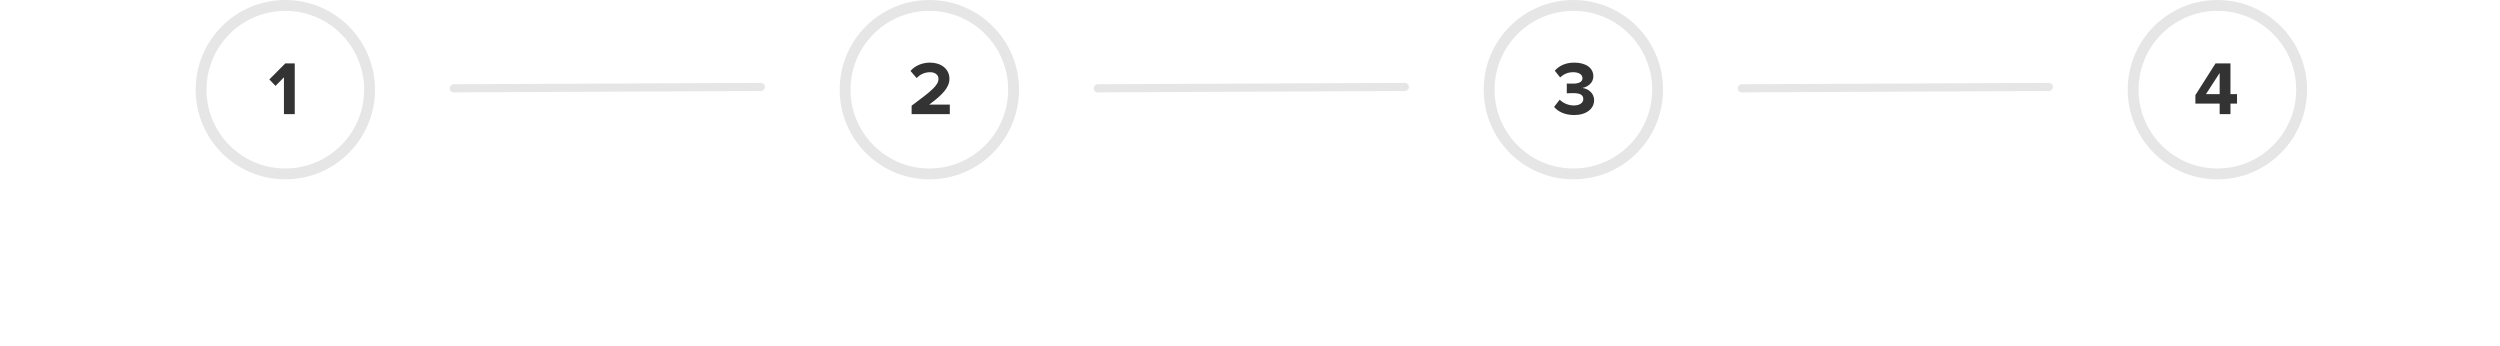
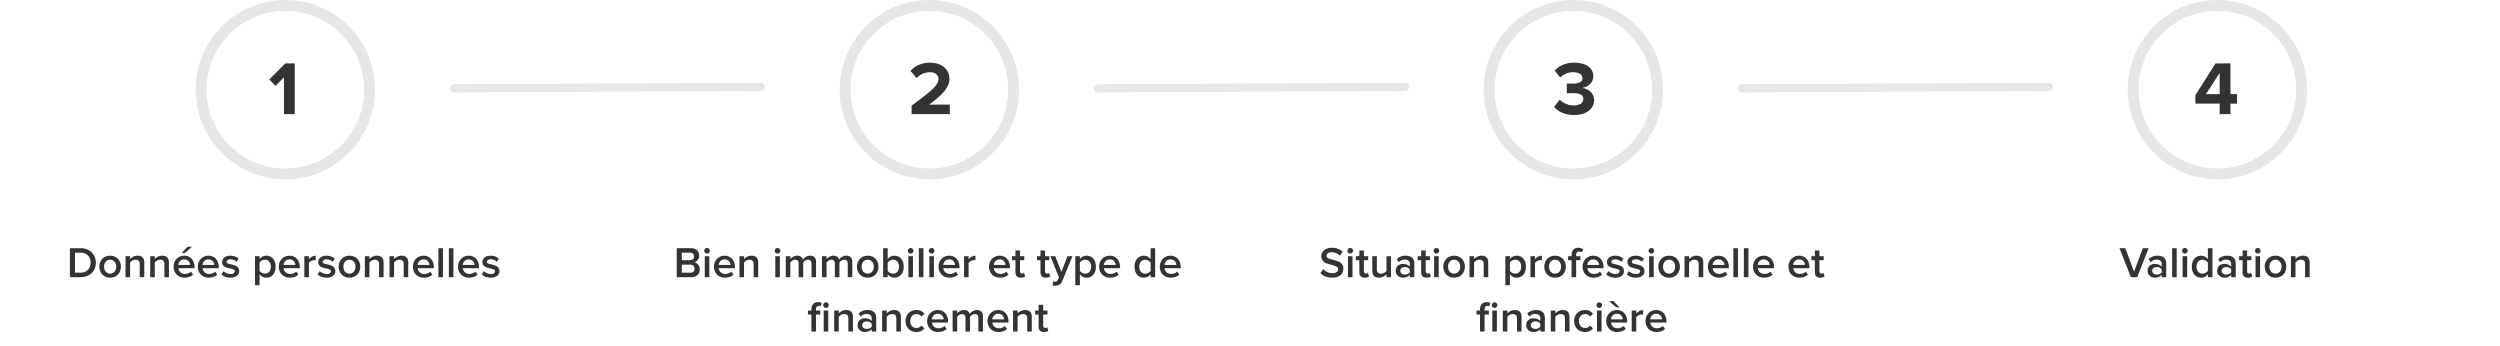
<svg xmlns="http://www.w3.org/2000/svg" width="920px" height="127px" viewBox="0 0 920 127" version="1.1">
  <g id="form-steps-horizontal-outline" stroke="none" stroke-width="1" fill="none" fill-rule="evenodd">
    <g id="Group-6" transform="translate(0, 2)" fill-rule="nonzero">
      <path d="M279.992,28.498 C280.821,28.494 281.495,29.163 281.499,29.991 C281.502,30.771 280.91,31.414 280.15,31.49 L280.006,31.498 L167.007,32 C166.178,32.004 165.504,31.335 165.5,30.507 C165.497,29.727 166.089,29.084 166.849,29.008 L166.993,29 L279.992,28.498 Z" id="Line" fill="#E6E6E6" />
      <path d="M516.992,28.498 C517.821,28.494 518.495,29.163 518.499,29.991 C518.502,30.771 517.91,31.414 517.15,31.49 L517.006,31.498 L404.007,32 C403.178,32.004 402.504,31.335 402.5,30.507 C402.497,29.727 403.089,29.084 403.849,29.008 L403.993,29 L516.992,28.498 Z" id="Line-Copy" fill="#E6E6E6" />
      <path d="M753.992,28.498 C754.821,28.494 755.495,29.163 755.499,29.991 C755.502,30.771 754.91,31.414 754.15,31.49 L754.006,31.498 L641.007,32 C640.178,32.004 639.504,31.335 639.5,30.507 C639.497,29.727 640.089,29.084 640.849,29.008 L640.993,29 L753.992,28.498 Z" id="Line-Copy-2" fill="#E6E6E6" />
      <g id="Group">
        <g id="Step-#-Copy-6" transform="translate(74, 0)">
          <g id="Group-19" fill="#E6E6E6">
            <path d="M31,-2 C22.13,-2 13.813,1.518 7.665,7.665 C1.518,13.813 -2,22.13 -2,31 C-2,49.225 12.775,64 31,64 C49.225,64 64,49.225 64,31 C64,12.775 49.225,-2 31,-2 Z M31,2 C47.016,2 60,14.984 60,31 C60,47.016 47.016,60 31,60 C14.984,60 2,47.016 2,31 C2,23.202 5.089,15.899 10.494,10.494 C15.899,5.089 23.202,2 31,2 Z" id="Oval" />
          </g>
          <polygon id="1" fill="#333333" points="34.467 40 34.467 21.324 30.995 21.324 25.115 27.232 27.383 29.612 30.491 26.448 30.491 40" />
        </g>
+         <path d="M29.692,100 C33.02,100 35.276,97.808 35.276,94.672 C35.276,91.536 33.02,89.328 29.692,89.328 L25.724,89.328 L25.724,100 L29.692,100 Z M29.692,98.352 L27.596,98.352 L27.596,90.976 L29.692,90.976 C32.076,90.976 33.356,92.608 33.356,94.672 C33.356,96.688 32.012,98.352 29.692,98.352 Z M40.524,100.192 C43.004,100.192 44.508,98.352 44.508,96.128 C44.508,93.92 43.004,92.08 40.524,92.08 C38.076,92.08 36.556,93.92 36.556,96.128 C36.556,98.352 38.076,100.192 40.524,100.192 Z M40.524,98.704 C39.1,98.704 38.3,97.504 38.3,96.128 C38.3,94.768 39.1,93.568 40.524,93.568 C41.964,93.568 42.764,94.768 42.764,96.128 C42.764,97.504 41.964,98.704 40.524,98.704 Z M47.884,100 L47.884,94.608 C48.268,94.08 49.004,93.568 49.868,93.568 C50.812,93.568 51.42,93.968 51.42,95.168 L51.42,100 L53.1,100 L53.1,94.56 C53.1,92.976 52.268,92.08 50.604,92.08 C49.388,92.08 48.396,92.72 47.884,93.328 L47.884,92.272 L46.204,92.272 L46.204,100 L47.884,100 Z M56.956,100 L56.956,94.608 C57.34,94.08 58.076,93.568 58.94,93.568 C59.884,93.568 60.492,93.968 60.492,95.168 L60.492,100 L62.172,100 L62.172,94.56 C62.172,92.976 61.34,92.08 59.676,92.08 C58.46,92.08 57.468,92.72 56.956,93.328 L56.956,92.272 L55.276,92.272 L55.276,100 L56.956,100 Z M68.028,91.104 L70.668,88.8 L69.068,88.8 L66.828,91.104 L68.028,91.104 Z M67.916,100.192 C69.148,100.192 70.284,99.808 71.052,99.072 L70.284,97.968 C69.74,98.512 68.844,98.816 68.092,98.816 C66.636,98.816 65.756,97.856 65.628,96.688 L71.596,96.688 L71.596,96.288 C71.596,93.856 70.108,92.08 67.788,92.08 C65.5,92.08 63.868,93.888 63.868,96.128 C63.868,98.576 65.596,100.192 67.916,100.192 Z M69.964,95.504 L65.612,95.504 C65.692,94.56 66.348,93.456 67.788,93.456 C69.308,93.456 69.932,94.592 69.964,95.504 Z M76.828,100.192 C78.06,100.192 79.196,99.808 79.964,99.072 L79.196,97.968 C78.652,98.512 77.756,98.816 77.004,98.816 C75.548,98.816 74.668,97.856 74.54,96.688 L80.508,96.688 L80.508,96.288 C80.508,93.856 79.02,92.08 76.7,92.08 C74.412,92.08 72.78,93.888 72.78,96.128 C72.78,98.576 74.508,100.192 76.828,100.192 Z M78.876,95.504 L74.524,95.504 C74.604,94.56 75.26,93.456 76.7,93.456 C78.22,93.456 78.844,94.592 78.876,95.504 Z M84.812,100.192 C86.892,100.192 88.028,99.152 88.028,97.792 C88.028,94.72 83.356,95.744 83.356,94.368 C83.356,93.824 83.916,93.424 84.796,93.424 C85.756,93.424 86.62,93.824 87.084,94.352 L87.788,93.168 C87.084,92.544 86.092,92.08 84.78,92.08 C82.828,92.08 81.74,93.168 81.74,94.432 C81.74,97.392 86.412,96.304 86.412,97.824 C86.412,98.432 85.9,98.864 84.892,98.864 C83.884,98.864 82.812,98.336 82.268,97.776 L81.5,98.992 C82.3,99.776 83.5,100.192 84.812,100.192 Z M95.516,102.944 L95.516,98.928 C96.14,99.76 97.02,100.192 97.996,100.192 C99.996,100.192 101.42,98.672 101.42,96.128 C101.42,93.584 99.996,92.08 97.996,92.08 C96.988,92.08 96.092,92.56 95.516,93.328 L95.516,92.272 L93.836,92.272 L93.836,102.944 L95.516,102.944 Z M97.5,98.704 C96.716,98.704 95.884,98.224 95.516,97.664 L95.516,94.608 C95.884,94.032 96.716,93.568 97.5,93.568 C98.828,93.568 99.676,94.64 99.676,96.128 C99.676,97.632 98.828,98.704 97.5,98.704 Z M106.652,100.192 C107.884,100.192 109.02,99.808 109.788,99.072 L109.02,97.968 C108.476,98.512 107.58,98.816 106.828,98.816 C105.372,98.816 104.492,97.856 104.364,96.688 L110.332,96.688 L110.332,96.288 C110.332,93.856 108.844,92.08 106.524,92.08 C104.236,92.08 102.604,93.888 102.604,96.128 C102.604,98.576 104.332,100.192 106.652,100.192 Z M108.7,95.504 L104.348,95.504 C104.428,94.56 105.084,93.456 106.524,93.456 C108.044,93.456 108.668,94.592 108.7,95.504 Z M113.676,100 L113.676,94.736 C114.012,94.192 114.956,93.712 115.66,93.712 C115.868,93.712 116.044,93.728 116.188,93.76 L116.188,92.096 C115.18,92.096 114.252,92.672 113.676,93.408 L113.676,92.272 L111.996,92.272 L111.996,100 L113.676,100 Z M120.188,100.192 C122.268,100.192 123.404,99.152 123.404,97.792 C123.404,94.72 118.732,95.744 118.732,94.368 C118.732,93.824 119.292,93.424 120.172,93.424 C121.132,93.424 121.996,93.824 122.46,94.352 L123.164,93.168 C122.46,92.544 121.468,92.08 120.156,92.08 C118.204,92.08 117.116,93.168 117.116,94.432 C117.116,97.392 121.788,96.304 121.788,97.824 C121.788,98.432 121.276,98.864 120.268,98.864 C119.26,98.864 118.188,98.336 117.644,97.776 L116.876,98.992 C117.676,99.776 118.876,100.192 120.188,100.192 Z M128.588,100.192 C131.068,100.192 132.572,98.352 132.572,96.128 C132.572,93.92 131.068,92.08 128.588,92.08 C126.14,92.08 124.62,93.92 124.62,96.128 C124.62,98.352 126.14,100.192 128.588,100.192 Z M128.588,98.704 C127.164,98.704 126.364,97.504 126.364,96.128 C126.364,94.768 127.164,93.568 128.588,93.568 C130.028,93.568 130.828,94.768 130.828,96.128 C130.828,97.504 130.028,98.704 128.588,98.704 Z M135.948,100 L135.948,94.608 C136.332,94.08 137.068,93.568 137.932,93.568 C138.876,93.568 139.484,93.968 139.484,95.168 L139.484,100 L141.164,100 L141.164,94.56 C141.164,92.976 140.332,92.08 138.668,92.08 C137.452,92.08 136.46,92.72 135.948,93.328 L135.948,92.272 L134.268,92.272 L134.268,100 L135.948,100 Z M145.02,100 L145.02,94.608 C145.404,94.08 146.14,93.568 147.004,93.568 C147.948,93.568 148.556,93.968 148.556,95.168 L148.556,100 L150.236,100 L150.236,94.56 C150.236,92.976 149.404,92.08 147.74,92.08 C146.524,92.08 145.532,92.72 145.02,93.328 L145.02,92.272 L143.34,92.272 L143.34,100 L145.02,100 Z M155.98,100.192 C157.212,100.192 158.348,99.808 159.116,99.072 L158.348,97.968 C157.804,98.512 156.908,98.816 156.156,98.816 C154.7,98.816 153.82,97.856 153.692,96.688 L159.66,96.688 L159.66,96.288 C159.66,93.856 158.172,92.08 155.852,92.08 C153.564,92.08 151.932,93.888 151.932,96.128 C151.932,98.576 153.66,100.192 155.98,100.192 Z M158.028,95.504 L153.676,95.504 C153.756,94.56 154.412,93.456 155.852,93.456 C157.372,93.456 157.996,94.592 158.028,95.504 Z M163.004,100 L163.004,89.328 L161.324,89.328 L161.324,100 L163.004,100 Z M166.86,100 L166.86,89.328 L165.18,89.328 L165.18,100 L166.86,100 Z M172.604,100.192 C173.836,100.192 174.972,99.808 175.74,99.072 L174.972,97.968 C174.428,98.512 173.532,98.816 172.78,98.816 C171.324,98.816 170.444,97.856 170.316,96.688 L176.284,96.688 L176.284,96.288 C176.284,93.856 174.796,92.08 172.476,92.08 C170.188,92.08 168.556,93.888 168.556,96.128 C168.556,98.576 170.284,100.192 172.604,100.192 Z M174.652,95.504 L170.3,95.504 C170.38,94.56 171.036,93.456 172.476,93.456 C173.996,93.456 174.62,94.592 174.652,95.504 Z M180.588,100.192 C182.668,100.192 183.804,99.152 183.804,97.792 C183.804,94.72 179.132,95.744 179.132,94.368 C179.132,93.824 179.692,93.424 180.572,93.424 C181.532,93.424 182.396,93.824 182.86,94.352 L183.564,93.168 C182.86,92.544 181.868,92.08 180.556,92.08 C178.604,92.08 177.516,93.168 177.516,94.432 C177.516,97.392 182.188,96.304 182.188,97.824 C182.188,98.432 181.676,98.864 180.668,98.864 C179.66,98.864 178.588,98.336 178.044,97.776 L177.276,98.992 C178.076,99.776 179.276,100.192 180.588,100.192 Z" id="Donnéespersonnelles" fill="#333333" />
      </g>
      <g id="Group-2" transform="translate(237, 0)">
+         <path d="M17.428,100 C19.428,100 20.532,98.768 20.532,97.12 C20.532,95.808 19.604,94.672 18.468,94.496 C19.46,94.288 20.324,93.392 20.324,92.048 C20.324,90.544 19.236,89.328 17.284,89.328 L12.036,89.328 L12.036,100 L17.428,100 Z M16.9,93.744 L13.908,93.744 L13.908,90.976 L16.9,90.976 C17.86,90.976 18.404,91.568 18.404,92.368 C18.404,93.168 17.86,93.744 16.9,93.744 Z M16.98,98.352 L13.908,98.352 L13.908,95.392 L16.98,95.392 C18.052,95.392 18.612,96.064 18.612,96.864 C18.612,97.792 18.004,98.352 16.98,98.352 Z M23.188,91.328 C23.764,91.328 24.228,90.864 24.228,90.288 C24.228,89.712 23.764,89.248 23.188,89.248 C22.628,89.248 22.148,89.712 22.148,90.288 C22.148,90.864 22.628,91.328 23.188,91.328 Z M24.036,100 L24.036,92.272 L22.356,92.272 L22.356,100 L24.036,100 Z M29.78,100.192 C31.012,100.192 32.148,99.808 32.916,99.072 L32.148,97.968 C31.604,98.512 30.708,98.816 29.956,98.816 C28.5,98.816 27.62,97.856 27.492,96.688 L33.46,96.688 L33.46,96.288 C33.46,93.856 31.972,92.08 29.652,92.08 C27.364,92.08 25.732,93.888 25.732,96.128 C25.732,98.576 27.46,100.192 29.78,100.192 Z M31.828,95.504 L27.476,95.504 C27.556,94.56 28.212,93.456 29.652,93.456 C31.172,93.456 31.796,94.592 31.828,95.504 Z M36.804,100 L36.804,94.608 C37.188,94.08 37.924,93.568 38.788,93.568 C39.732,93.568 40.34,93.968 40.34,95.168 L40.34,100 L42.02,100 L42.02,94.56 C42.02,92.976 41.188,92.08 39.524,92.08 C38.308,92.08 37.316,92.72 36.804,93.328 L36.804,92.272 L35.124,92.272 L35.124,100 L36.804,100 Z M49.14,91.328 C49.716,91.328 50.18,90.864 50.18,90.288 C50.18,89.712 49.716,89.248 49.14,89.248 C48.58,89.248 48.1,89.712 48.1,90.288 C48.1,90.864 48.58,91.328 49.14,91.328 Z M49.988,100 L49.988,92.272 L48.308,92.272 L48.308,100 L49.988,100 Z M53.844,100 L53.844,94.608 C54.196,94.096 54.884,93.568 55.62,93.568 C56.532,93.568 56.9,94.128 56.9,94.96 L56.9,100 L58.58,100 L58.58,94.592 C58.916,94.096 59.62,93.568 60.372,93.568 C61.268,93.568 61.636,94.128 61.636,94.96 L61.636,100 L63.316,100 L63.316,94.416 C63.316,92.848 62.516,92.08 61.092,92.08 C59.94,92.08 58.916,92.8 58.468,93.504 C58.212,92.656 57.508,92.08 56.356,92.08 C55.188,92.08 54.164,92.848 53.844,93.328 L53.844,92.272 L52.164,92.272 L52.164,100 L53.844,100 Z M67.172,100 L67.172,94.608 C67.524,94.096 68.212,93.568 68.948,93.568 C69.86,93.568 70.228,94.128 70.228,94.96 L70.228,100 L71.908,100 L71.908,94.592 C72.244,94.096 72.948,93.568 73.7,93.568 C74.596,93.568 74.964,94.128 74.964,94.96 L74.964,100 L76.644,100 L76.644,94.416 C76.644,92.848 75.844,92.08 74.42,92.08 C73.268,92.08 72.244,92.8 71.796,93.504 C71.54,92.656 70.836,92.08 69.684,92.08 C68.516,92.08 67.492,92.848 67.172,93.328 L67.172,92.272 L65.492,92.272 L65.492,100 L67.172,100 Z M82.308,100.192 C84.788,100.192 86.292,98.352 86.292,96.128 C86.292,93.92 84.788,92.08 82.308,92.08 C79.86,92.08 78.34,93.92 78.34,96.128 C78.34,98.352 79.86,100.192 82.308,100.192 Z M82.308,98.704 C80.884,98.704 80.084,97.504 80.084,96.128 C80.084,94.768 80.884,93.568 82.308,93.568 C83.748,93.568 84.548,94.768 84.548,96.128 C84.548,97.504 83.748,98.704 82.308,98.704 Z M92.148,100.192 C94.116,100.192 95.572,98.688 95.572,96.144 C95.572,93.648 94.132,92.08 92.148,92.08 C91.172,92.08 90.276,92.528 89.668,93.344 L89.668,89.328 L87.988,89.328 L87.988,100 L89.668,100 L89.668,98.944 C90.26,99.712 91.14,100.192 92.148,100.192 Z M91.652,98.704 C90.868,98.704 90.036,98.256 89.668,97.68 L89.668,94.624 C90.036,94.048 90.868,93.568 91.652,93.568 C92.996,93.568 93.844,94.64 93.844,96.144 C93.844,97.648 92.996,98.704 91.652,98.704 Z M98.116,91.328 C98.692,91.328 99.156,90.864 99.156,90.288 C99.156,89.712 98.692,89.248 98.116,89.248 C97.556,89.248 97.076,89.712 97.076,90.288 C97.076,90.864 97.556,91.328 98.116,91.328 Z M98.964,100 L98.964,92.272 L97.284,92.272 L97.284,100 L98.964,100 Z M102.82,100 L102.82,89.328 L101.14,89.328 L101.14,100 L102.82,100 Z M105.828,91.328 C106.404,91.328 106.868,90.864 106.868,90.288 C106.868,89.712 106.404,89.248 105.828,89.248 C105.268,89.248 104.788,89.712 104.788,90.288 C104.788,90.864 105.268,91.328 105.828,91.328 Z M106.676,100 L106.676,92.272 L104.996,92.272 L104.996,100 L106.676,100 Z M112.42,100.192 C113.652,100.192 114.788,99.808 115.556,99.072 L114.788,97.968 C114.244,98.512 113.348,98.816 112.596,98.816 C111.14,98.816 110.26,97.856 110.132,96.688 L116.1,96.688 L116.1,96.288 C116.1,93.856 114.612,92.08 112.292,92.08 C110.004,92.08 108.372,93.888 108.372,96.128 C108.372,98.576 110.1,100.192 112.42,100.192 Z M114.468,95.504 L110.116,95.504 C110.196,94.56 110.852,93.456 112.292,93.456 C113.812,93.456 114.436,94.592 114.468,95.504 Z M119.444,100 L119.444,94.736 C119.78,94.192 120.724,93.712 121.428,93.712 C121.636,93.712 121.812,93.728 121.956,93.76 L121.956,92.096 C120.948,92.096 120.02,92.672 119.444,93.408 L119.444,92.272 L117.764,92.272 L117.764,100 L119.444,100 Z M130.996,100.192 C132.228,100.192 133.364,99.808 134.132,99.072 L133.364,97.968 C132.82,98.512 131.924,98.816 131.172,98.816 C129.716,98.816 128.836,97.856 128.708,96.688 L134.676,96.688 L134.676,96.288 C134.676,93.856 133.188,92.08 130.868,92.08 C128.58,92.08 126.948,93.888 126.948,96.128 C126.948,98.576 128.676,100.192 130.996,100.192 Z M133.044,95.504 L128.692,95.504 C128.772,94.56 129.428,93.456 130.868,93.456 C132.388,93.456 133.012,94.592 133.044,95.504 Z M138.66,100.192 C139.444,100.192 139.94,99.984 140.244,99.696 L139.844,98.432 C139.716,98.576 139.412,98.704 139.092,98.704 C138.612,98.704 138.356,98.32 138.356,97.792 L138.356,93.744 L139.924,93.744 L139.924,92.272 L138.356,92.272 L138.356,90.16 L136.676,90.16 L136.676,92.272 L135.396,92.272 L135.396,93.744 L136.676,93.744 L136.676,98.208 C136.676,99.488 137.364,100.192 138.66,100.192 Z M147.876,100.192 C148.66,100.192 149.156,99.984 149.46,99.696 L149.06,98.432 C148.932,98.576 148.628,98.704 148.308,98.704 C147.828,98.704 147.572,98.32 147.572,97.792 L147.572,93.744 L149.14,93.744 L149.14,92.272 L147.572,92.272 L147.572,90.16 L145.892,90.16 L145.892,92.272 L144.612,92.272 L144.612,93.744 L145.892,93.744 L145.892,98.208 C145.892,99.488 146.58,100.192 147.876,100.192 Z M151.268,103.136 C152.468,103.12 153.396,102.704 153.924,101.392 L157.652,92.272 L155.844,92.272 L153.588,98.064 L151.332,92.272 L149.54,92.272 L152.708,100.096 L152.324,100.976 C152.1,101.488 151.748,101.648 151.22,101.648 C151.028,101.648 150.756,101.6 150.58,101.52 L150.324,103.024 C150.564,103.088 151.028,103.136 151.268,103.136 Z M160.388,102.944 L160.388,98.928 C161.012,99.76 161.892,100.192 162.868,100.192 C164.868,100.192 166.292,98.672 166.292,96.128 C166.292,93.584 164.868,92.08 162.868,92.08 C161.86,92.08 160.964,92.56 160.388,93.328 L160.388,92.272 L158.708,92.272 L158.708,102.944 L160.388,102.944 Z M162.372,98.704 C161.588,98.704 160.756,98.224 160.388,97.664 L160.388,94.608 C160.756,94.032 161.588,93.568 162.372,93.568 C163.7,93.568 164.548,94.64 164.548,96.128 C164.548,97.632 163.7,98.704 162.372,98.704 Z M171.524,100.192 C172.756,100.192 173.892,99.808 174.66,99.072 L173.892,97.968 C173.348,98.512 172.452,98.816 171.7,98.816 C170.244,98.816 169.364,97.856 169.236,96.688 L175.204,96.688 L175.204,96.288 C175.204,93.856 173.716,92.08 171.396,92.08 C169.108,92.08 167.476,93.888 167.476,96.128 C167.476,98.576 169.204,100.192 171.524,100.192 Z M173.572,95.504 L169.22,95.504 C169.3,94.56 169.956,93.456 171.396,93.456 C172.916,93.456 173.54,94.592 173.572,95.504 Z M183.94,100.192 C184.932,100.192 185.828,99.712 186.42,98.944 L186.42,100 L188.1,100 L188.1,89.328 L186.42,89.328 L186.42,93.344 C185.796,92.528 184.9,92.08 183.94,92.08 C181.94,92.08 180.5,93.648 180.5,96.144 C180.5,98.688 181.956,100.192 183.94,100.192 Z M184.42,98.704 C183.092,98.704 182.244,97.632 182.244,96.144 C182.244,94.64 183.092,93.568 184.42,93.568 C185.22,93.568 186.036,94.032 186.42,94.608 L186.42,97.68 C186.036,98.256 185.22,98.704 184.42,98.704 Z M193.844,100.192 C195.076,100.192 196.212,99.808 196.98,99.072 L196.212,97.968 C195.668,98.512 194.772,98.816 194.02,98.816 C192.564,98.816 191.684,97.856 191.556,96.688 L197.524,96.688 L197.524,96.288 C197.524,93.856 196.036,92.08 193.716,92.08 C191.428,92.08 189.796,93.888 189.796,96.128 C189.796,98.576 191.524,100.192 193.844,100.192 Z M195.892,95.504 L191.54,95.504 C191.62,94.56 192.276,93.456 193.716,93.456 C195.236,93.456 195.86,94.592 195.892,95.504 Z M63.276,120 L63.276,113.744 L64.844,113.744 L64.844,112.272 L63.276,112.272 L63.276,111.84 C63.276,110.976 63.692,110.544 64.348,110.544 C64.636,110.544 64.86,110.608 65.02,110.72 L65.388,109.472 C65.052,109.28 64.572,109.168 64.044,109.168 C62.62,109.168 61.596,110.112 61.596,111.84 L61.596,112.272 L60.316,112.272 L60.316,113.744 L61.596,113.744 L61.596,120 L63.276,120 Z M66.956,111.328 C67.532,111.328 67.996,110.864 67.996,110.288 C67.996,109.712 67.532,109.248 66.956,109.248 C66.396,109.248 65.916,109.712 65.916,110.288 C65.916,110.864 66.396,111.328 66.956,111.328 Z M67.804,120 L67.804,112.272 L66.124,112.272 L66.124,120 L67.804,120 Z M71.66,120 L71.66,114.608 C72.044,114.08 72.78,113.568 73.644,113.568 C74.588,113.568 75.196,113.968 75.196,115.168 L75.196,120 L76.876,120 L76.876,114.56 C76.876,112.976 76.044,112.08 74.38,112.08 C73.164,112.08 72.172,112.72 71.66,113.328 L71.66,112.272 L69.98,112.272 L69.98,120 L71.66,120 Z M81.276,120.192 C82.3,120.192 83.196,119.824 83.772,119.168 L83.772,120 L85.452,120 L85.452,114.88 C85.452,112.8 83.948,112.08 82.236,112.08 C81.004,112.08 79.884,112.48 78.988,113.328 L79.676,114.496 C80.348,113.84 81.1,113.52 81.964,113.52 C83.036,113.52 83.772,114.064 83.772,114.96 L83.772,116.112 C83.212,115.456 82.316,115.12 81.276,115.12 C80.012,115.12 78.588,115.856 78.588,117.632 C78.588,119.344 80.012,120.192 81.276,120.192 Z M81.932,119.04 C80.988,119.04 80.284,118.496 80.284,117.664 C80.284,116.816 80.988,116.272 81.932,116.272 C82.668,116.272 83.388,116.544 83.772,117.072 L83.772,118.24 C83.388,118.768 82.668,119.04 81.932,119.04 Z M89.308,120 L89.308,114.608 C89.692,114.08 90.428,113.568 91.292,113.568 C92.236,113.568 92.844,113.968 92.844,115.168 L92.844,120 L94.524,120 L94.524,114.56 C94.524,112.976 93.692,112.08 92.028,112.08 C90.812,112.08 89.82,112.72 89.308,113.328 L89.308,112.272 L87.628,112.272 L87.628,120 L89.308,120 Z M100.22,120.192 C101.724,120.192 102.636,119.552 103.18,118.816 L102.076,117.792 C101.644,118.384 101.052,118.704 100.3,118.704 C98.892,118.704 97.964,117.632 97.964,116.128 C97.964,114.624 98.892,113.568 100.3,113.568 C101.052,113.568 101.644,113.872 102.076,114.48 L103.18,113.456 C102.636,112.72 101.724,112.08 100.22,112.08 C97.868,112.08 96.22,113.792 96.22,116.128 C96.22,118.48 97.868,120.192 100.22,120.192 Z M108.22,120.192 C109.452,120.192 110.588,119.808 111.356,119.072 L110.588,117.968 C110.044,118.512 109.148,118.816 108.396,118.816 C106.94,118.816 106.06,117.856 105.932,116.688 L111.9,116.688 L111.9,116.288 C111.9,113.856 110.412,112.08 108.092,112.08 C105.804,112.08 104.172,113.888 104.172,116.128 C104.172,118.576 105.9,120.192 108.22,120.192 Z M110.268,115.504 L105.916,115.504 C105.996,114.56 106.652,113.456 108.092,113.456 C109.612,113.456 110.236,114.592 110.268,115.504 Z M115.244,120 L115.244,114.608 C115.596,114.096 116.284,113.568 117.02,113.568 C117.932,113.568 118.3,114.128 118.3,114.96 L118.3,120 L119.98,120 L119.98,114.592 C120.316,114.096 121.02,113.568 121.772,113.568 C122.668,113.568 123.036,114.128 123.036,114.96 L123.036,120 L124.716,120 L124.716,114.416 C124.716,112.848 123.916,112.08 122.492,112.08 C121.34,112.08 120.316,112.8 119.868,113.504 C119.612,112.656 118.908,112.08 117.756,112.08 C116.588,112.08 115.564,112.848 115.244,113.328 L115.244,112.272 L113.564,112.272 L113.564,120 L115.244,120 Z M130.46,120.192 C131.692,120.192 132.828,119.808 133.596,119.072 L132.828,117.968 C132.284,118.512 131.388,118.816 130.636,118.816 C129.18,118.816 128.3,117.856 128.172,116.688 L134.14,116.688 L134.14,116.288 C134.14,113.856 132.652,112.08 130.332,112.08 C128.044,112.08 126.412,113.888 126.412,116.128 C126.412,118.576 128.14,120.192 130.46,120.192 Z M132.508,115.504 L128.156,115.504 C128.236,114.56 128.892,113.456 130.332,113.456 C131.852,113.456 132.476,114.592 132.508,115.504 Z M137.484,120 L137.484,114.608 C137.868,114.08 138.604,113.568 139.468,113.568 C140.412,113.568 141.02,113.968 141.02,115.168 L141.02,120 L142.7,120 L142.7,114.56 C142.7,112.976 141.868,112.08 140.204,112.08 C138.988,112.08 137.996,112.72 137.484,113.328 L137.484,112.272 L135.804,112.272 L135.804,120 L137.484,120 Z M147.196,120.192 C147.98,120.192 148.476,119.984 148.78,119.696 L148.38,118.432 C148.252,118.576 147.948,118.704 147.628,118.704 C147.148,118.704 146.892,118.32 146.892,117.792 L146.892,113.744 L148.46,113.744 L148.46,112.272 L146.892,112.272 L146.892,110.16 L145.212,110.16 L145.212,112.272 L143.932,112.272 L143.932,113.744 L145.212,113.744 L145.212,118.208 C145.212,119.488 145.9,120.192 147.196,120.192 Z" id="Bienimmobilierettypedefnancement" fill="#333333" />
        <g id="Step-#-Copy-7" transform="translate(74, 0)">
          <g id="Group-19" fill="#E6E6E6">
            <path d="M31,-2 C22.13,-2 13.813,1.518 7.665,7.665 C1.518,13.813 -2,22.13 -2,31 C-2,49.225 12.775,64 31,64 C49.225,64 64,49.225 64,31 C64,12.775 49.225,-2 31,-2 Z M31,2 C47.016,2 60,14.984 60,31 C60,47.016 47.016,60 31,60 C14.984,60 2,47.016 2,31 C2,23.202 5.089,15.899 10.494,10.494 C15.899,5.089 23.202,2 31,2 Z" id="Oval" />
          </g>
          <path d="M38.533,40 L38.533,36.5 L30.917,36.5 C35.761,32.972 38.393,30.2 38.393,27.008 C38.393,23.284 35.229,21.044 31.253,21.044 C28.649,21.044 25.877,21.996 24.057,24.096 L26.325,26.728 C27.585,25.412 29.209,24.572 31.337,24.572 C32.877,24.572 34.361,25.384 34.361,27.008 C34.361,29.304 32.121,31.236 24.477,36.892 L24.477,40 L38.533,40 Z" id="2" fill="#333333" />
        </g>
      </g>
      <g id="Group-3" transform="translate(474, 0)">
        <g id="Step-#-Copy-8" transform="translate(74, 0)">
          <g id="Group-19" fill="#E6E6E6">
            <path d="M31,-2 C22.13,-2 13.813,1.518 7.665,7.665 C1.518,13.813 -2,22.13 -2,31 C-2,49.225 12.775,64 31,64 C49.225,64 64,49.225 64,31 C64,12.775 49.225,-2 31,-2 Z M31,2 C47.016,2 60,14.984 60,31 C60,47.016 47.016,60 31,60 C14.984,60 2,47.016 2,31 C2,23.202 5.089,15.899 10.494,10.494 C15.899,5.089 23.202,2 31,2 Z" id="Oval" />
          </g>
          <path d="M31.267,40.336 C35.747,40.336 38.631,38.068 38.631,34.848 C38.631,32.048 36.167,30.564 34.263,30.368 C36.335,30.004 38.351,28.464 38.351,26.112 C38.351,23.004 35.663,21.044 31.295,21.044 C28.019,21.044 25.667,22.304 24.155,24.012 L26.143,26.504 C27.459,25.244 29.083,24.572 30.875,24.572 C32.835,24.572 34.347,25.3 34.347,26.784 C34.347,28.156 32.975,28.772 30.903,28.772 L30.195,28.771 C29.545,28.77 28.819,28.764 28.579,28.744 L28.579,32.328 C28.859,32.3 30.119,32.272 30.903,32.272 C33.507,32.272 34.655,32.944 34.655,34.428 C34.655,35.828 33.395,36.808 31.127,36.808 C29.307,36.808 27.263,36.024 25.975,34.68 L23.903,37.34 C25.275,39.02 27.823,40.336 31.267,40.336 Z" id="3" fill="#333333" />
        </g>
+         <path d="M16.236,100.192 C19.116,100.192 20.364,98.672 20.364,96.896 C20.364,92.912 14.156,94.144 14.156,92.16 C14.156,91.36 14.86,90.832 15.964,90.832 C17.084,90.832 18.22,91.216 19.052,92.048 L20.124,90.656 C19.132,89.696 17.788,89.168 16.124,89.168 C13.788,89.168 12.236,90.528 12.236,92.288 C12.236,96.224 18.46,94.832 18.46,97.072 C18.46,97.776 17.852,98.528 16.316,98.528 C14.828,98.528 13.676,97.84 12.94,97.056 L11.9,98.496 C12.844,99.504 14.268,100.192 16.236,100.192 Z M22.876,91.328 C23.452,91.328 23.916,90.864 23.916,90.288 C23.916,89.712 23.452,89.248 22.876,89.248 C22.316,89.248 21.836,89.712 21.836,90.288 C21.836,90.864 22.316,91.328 22.876,91.328 Z M23.724,100 L23.724,92.272 L22.044,92.272 L22.044,100 L23.724,100 Z M28.22,100.192 C29.004,100.192 29.5,99.984 29.804,99.696 L29.404,98.432 C29.276,98.576 28.972,98.704 28.652,98.704 C28.172,98.704 27.916,98.32 27.916,97.792 L27.916,93.744 L29.484,93.744 L29.484,92.272 L27.916,92.272 L27.916,90.16 L26.236,90.16 L26.236,92.272 L24.956,92.272 L24.956,93.744 L26.236,93.744 L26.236,98.208 C26.236,99.488 26.924,100.192 28.22,100.192 Z M33.484,100.192 C34.7,100.192 35.66,99.6 36.22,98.976 L36.22,100 L37.9,100 L37.9,92.272 L36.22,92.272 L36.22,97.696 C35.82,98.224 35.084,98.704 34.236,98.704 C33.292,98.704 32.684,98.336 32.684,97.136 L32.684,92.272 L31.004,92.272 L31.004,97.744 C31.004,99.328 31.82,100.192 33.484,100.192 Z M42.3,100.192 C43.324,100.192 44.22,99.824 44.796,99.168 L44.796,100 L46.476,100 L46.476,94.88 C46.476,92.8 44.972,92.08 43.26,92.08 C42.028,92.08 40.908,92.48 40.012,93.328 L40.7,94.496 C41.372,93.84 42.124,93.52 42.988,93.52 C44.06,93.52 44.796,94.064 44.796,94.96 L44.796,96.112 C44.236,95.456 43.34,95.12 42.3,95.12 C41.036,95.12 39.612,95.856 39.612,97.632 C39.612,99.344 41.036,100.192 42.3,100.192 Z M42.956,99.04 C42.012,99.04 41.308,98.496 41.308,97.664 C41.308,96.816 42.012,96.272 42.956,96.272 C43.692,96.272 44.412,96.544 44.796,97.072 L44.796,98.24 C44.412,98.768 43.692,99.04 42.956,99.04 Z M50.972,100.192 C51.756,100.192 52.252,99.984 52.556,99.696 L52.156,98.432 C52.028,98.576 51.724,98.704 51.404,98.704 C50.924,98.704 50.668,98.32 50.668,97.792 L50.668,93.744 L52.236,93.744 L52.236,92.272 L50.668,92.272 L50.668,90.16 L48.988,90.16 L48.988,92.272 L47.708,92.272 L47.708,93.744 L48.988,93.744 L48.988,98.208 C48.988,99.488 49.676,100.192 50.972,100.192 Z M54.588,91.328 C55.164,91.328 55.628,90.864 55.628,90.288 C55.628,89.712 55.164,89.248 54.588,89.248 C54.028,89.248 53.548,89.712 53.548,90.288 C53.548,90.864 54.028,91.328 54.588,91.328 Z M55.436,100 L55.436,92.272 L53.756,92.272 L53.756,100 L55.436,100 Z M61.1,100.192 C63.58,100.192 65.084,98.352 65.084,96.128 C65.084,93.92 63.58,92.08 61.1,92.08 C58.652,92.08 57.132,93.92 57.132,96.128 C57.132,98.352 58.652,100.192 61.1,100.192 Z M61.1,98.704 C59.676,98.704 58.876,97.504 58.876,96.128 C58.876,94.768 59.676,93.568 61.1,93.568 C62.54,93.568 63.34,94.768 63.34,96.128 C63.34,97.504 62.54,98.704 61.1,98.704 Z M68.46,100 L68.46,94.608 C68.844,94.08 69.58,93.568 70.444,93.568 C71.388,93.568 71.996,93.968 71.996,95.168 L71.996,100 L73.676,100 L73.676,94.56 C73.676,92.976 72.844,92.08 71.18,92.08 C69.964,92.08 68.972,92.72 68.46,93.328 L68.46,92.272 L66.78,92.272 L66.78,100 L68.46,100 Z M81.644,102.944 L81.644,98.928 C82.268,99.76 83.148,100.192 84.124,100.192 C86.124,100.192 87.548,98.672 87.548,96.128 C87.548,93.584 86.124,92.08 84.124,92.08 C83.116,92.08 82.22,92.56 81.644,93.328 L81.644,92.272 L79.964,92.272 L79.964,102.944 L81.644,102.944 Z M83.628,98.704 C82.844,98.704 82.012,98.224 81.644,97.664 L81.644,94.608 C82.012,94.032 82.844,93.568 83.628,93.568 C84.956,93.568 85.804,94.64 85.804,96.128 C85.804,97.632 84.956,98.704 83.628,98.704 Z M90.892,100 L90.892,94.736 C91.228,94.192 92.172,93.712 92.876,93.712 C93.084,93.712 93.26,93.728 93.404,93.76 L93.404,92.096 C92.396,92.096 91.468,92.672 90.892,93.408 L90.892,92.272 L89.212,92.272 L89.212,100 L90.892,100 Z M98.252,100.192 C100.732,100.192 102.236,98.352 102.236,96.128 C102.236,93.92 100.732,92.08 98.252,92.08 C95.804,92.08 94.284,93.92 94.284,96.128 C94.284,98.352 95.804,100.192 98.252,100.192 Z M98.252,98.704 C96.828,98.704 96.028,97.504 96.028,96.128 C96.028,94.768 96.828,93.568 98.252,93.568 C99.692,93.568 100.492,94.768 100.492,96.128 C100.492,97.504 99.692,98.704 98.252,98.704 Z M106.012,100 L106.012,93.744 L107.58,93.744 L107.58,92.272 L106.012,92.272 L106.012,91.84 C106.012,90.976 106.428,90.544 107.084,90.544 C107.468,90.544 107.756,90.672 107.98,90.88 L108.636,89.84 C108.156,89.344 107.468,89.168 106.78,89.168 C105.308,89.168 104.332,90.16 104.332,91.84 L104.332,92.272 L103.052,92.272 L103.052,93.744 L104.332,93.744 L104.332,100 L106.012,100 Z M112.428,100.192 C113.66,100.192 114.796,99.808 115.564,99.072 L114.796,97.968 C114.252,98.512 113.356,98.816 112.604,98.816 C111.148,98.816 110.268,97.856 110.14,96.688 L116.108,96.688 L116.108,96.288 C116.108,93.856 114.62,92.08 112.3,92.08 C110.012,92.08 108.38,93.888 108.38,96.128 C108.38,98.576 110.108,100.192 112.428,100.192 Z M114.476,95.504 L110.124,95.504 C110.204,94.56 110.86,93.456 112.3,93.456 C113.82,93.456 114.444,94.592 114.476,95.504 Z M120.412,100.192 C122.492,100.192 123.628,99.152 123.628,97.792 C123.628,94.72 118.956,95.744 118.956,94.368 C118.956,93.824 119.516,93.424 120.396,93.424 C121.356,93.424 122.22,93.824 122.684,94.352 L123.388,93.168 C122.684,92.544 121.692,92.08 120.38,92.08 C118.428,92.08 117.34,93.168 117.34,94.432 C117.34,97.392 122.012,96.304 122.012,97.824 C122.012,98.432 121.5,98.864 120.492,98.864 C119.484,98.864 118.412,98.336 117.868,97.776 L117.1,98.992 C117.9,99.776 119.1,100.192 120.412,100.192 Z M127.964,100.192 C130.044,100.192 131.18,99.152 131.18,97.792 C131.18,94.72 126.508,95.744 126.508,94.368 C126.508,93.824 127.068,93.424 127.948,93.424 C128.908,93.424 129.772,93.824 130.236,94.352 L130.94,93.168 C130.236,92.544 129.244,92.08 127.932,92.08 C125.98,92.08 124.892,93.168 124.892,94.432 C124.892,97.392 129.564,96.304 129.564,97.824 C129.564,98.432 129.052,98.864 128.044,98.864 C127.036,98.864 125.964,98.336 125.42,97.776 L124.652,98.992 C125.452,99.776 126.652,100.192 127.964,100.192 Z M133.708,91.328 C134.284,91.328 134.748,90.864 134.748,90.288 C134.748,89.712 134.284,89.248 133.708,89.248 C133.148,89.248 132.668,89.712 132.668,90.288 C132.668,90.864 133.148,91.328 133.708,91.328 Z M134.556,100 L134.556,92.272 L132.876,92.272 L132.876,100 L134.556,100 Z M140.22,100.192 C142.7,100.192 144.204,98.352 144.204,96.128 C144.204,93.92 142.7,92.08 140.22,92.08 C137.772,92.08 136.252,93.92 136.252,96.128 C136.252,98.352 137.772,100.192 140.22,100.192 Z M140.22,98.704 C138.796,98.704 137.996,97.504 137.996,96.128 C137.996,94.768 138.796,93.568 140.22,93.568 C141.66,93.568 142.46,94.768 142.46,96.128 C142.46,97.504 141.66,98.704 140.22,98.704 Z M147.58,100 L147.58,94.608 C147.964,94.08 148.7,93.568 149.564,93.568 C150.508,93.568 151.116,93.968 151.116,95.168 L151.116,100 L152.796,100 L152.796,94.56 C152.796,92.976 151.964,92.08 150.3,92.08 C149.084,92.08 148.092,92.72 147.58,93.328 L147.58,92.272 L145.9,92.272 L145.9,100 L147.58,100 Z M158.54,100.192 C159.772,100.192 160.908,99.808 161.676,99.072 L160.908,97.968 C160.364,98.512 159.468,98.816 158.716,98.816 C157.26,98.816 156.38,97.856 156.252,96.688 L162.22,96.688 L162.22,96.288 C162.22,93.856 160.732,92.08 158.412,92.08 C156.124,92.08 154.492,93.888 154.492,96.128 C154.492,98.576 156.22,100.192 158.54,100.192 Z M160.588,95.504 L156.236,95.504 C156.316,94.56 156.972,93.456 158.412,93.456 C159.932,93.456 160.556,94.592 160.588,95.504 Z M165.564,100 L165.564,89.328 L163.884,89.328 L163.884,100 L165.564,100 Z M169.42,100 L169.42,89.328 L167.74,89.328 L167.74,100 L169.42,100 Z M175.164,100.192 C176.396,100.192 177.532,99.808 178.3,99.072 L177.532,97.968 C176.988,98.512 176.092,98.816 175.34,98.816 C173.884,98.816 173.004,97.856 172.876,96.688 L178.844,96.688 L178.844,96.288 C178.844,93.856 177.356,92.08 175.036,92.08 C172.748,92.08 171.116,93.888 171.116,96.128 C171.116,98.576 172.844,100.192 175.164,100.192 Z M177.212,95.504 L172.86,95.504 C172.94,94.56 173.596,93.456 175.036,93.456 C176.556,93.456 177.18,94.592 177.212,95.504 Z M188.188,100.192 C189.42,100.192 190.556,99.808 191.324,99.072 L190.556,97.968 C190.012,98.512 189.116,98.816 188.364,98.816 C186.908,98.816 186.028,97.856 185.9,96.688 L191.868,96.688 L191.868,96.288 C191.868,93.856 190.38,92.08 188.06,92.08 C185.772,92.08 184.14,93.888 184.14,96.128 C184.14,98.576 185.868,100.192 188.188,100.192 Z M190.236,95.504 L185.884,95.504 C185.964,94.56 186.62,93.456 188.06,93.456 C189.58,93.456 190.204,94.592 190.236,95.504 Z M195.852,100.192 C196.636,100.192 197.132,99.984 197.436,99.696 L197.036,98.432 C196.908,98.576 196.604,98.704 196.284,98.704 C195.804,98.704 195.548,98.32 195.548,97.792 L195.548,93.744 L197.116,93.744 L197.116,92.272 L195.548,92.272 L195.548,90.16 L193.868,90.16 L193.868,92.272 L192.588,92.272 L192.588,93.744 L193.868,93.744 L193.868,98.208 C193.868,99.488 194.556,100.192 195.852,100.192 Z M72.324,120 L72.324,113.744 L73.892,113.744 L73.892,112.272 L72.324,112.272 L72.324,111.84 C72.324,110.976 72.74,110.544 73.396,110.544 C73.684,110.544 73.908,110.608 74.068,110.72 L74.436,109.472 C74.1,109.28 73.62,109.168 73.092,109.168 C71.668,109.168 70.644,110.112 70.644,111.84 L70.644,112.272 L69.364,112.272 L69.364,113.744 L70.644,113.744 L70.644,120 L72.324,120 Z M76.004,111.328 C76.58,111.328 77.044,110.864 77.044,110.288 C77.044,109.712 76.58,109.248 76.004,109.248 C75.444,109.248 74.964,109.712 74.964,110.288 C74.964,110.864 75.444,111.328 76.004,111.328 Z M76.852,120 L76.852,112.272 L75.172,112.272 L75.172,120 L76.852,120 Z M80.708,120 L80.708,114.608 C81.092,114.08 81.828,113.568 82.692,113.568 C83.636,113.568 84.244,113.968 84.244,115.168 L84.244,120 L85.924,120 L85.924,114.56 C85.924,112.976 85.092,112.08 83.428,112.08 C82.212,112.08 81.22,112.72 80.708,113.328 L80.708,112.272 L79.028,112.272 L79.028,120 L80.708,120 Z M90.324,120.192 C91.348,120.192 92.244,119.824 92.82,119.168 L92.82,120 L94.5,120 L94.5,114.88 C94.5,112.8 92.996,112.08 91.284,112.08 C90.052,112.08 88.932,112.48 88.036,113.328 L88.724,114.496 C89.396,113.84 90.148,113.52 91.012,113.52 C92.084,113.52 92.82,114.064 92.82,114.96 L92.82,116.112 C92.26,115.456 91.364,115.12 90.324,115.12 C89.06,115.12 87.636,115.856 87.636,117.632 C87.636,119.344 89.06,120.192 90.324,120.192 Z M90.98,119.04 C90.036,119.04 89.332,118.496 89.332,117.664 C89.332,116.816 90.036,116.272 90.98,116.272 C91.716,116.272 92.436,116.544 92.82,117.072 L92.82,118.24 C92.436,118.768 91.716,119.04 90.98,119.04 Z M98.356,120 L98.356,114.608 C98.74,114.08 99.476,113.568 100.34,113.568 C101.284,113.568 101.892,113.968 101.892,115.168 L101.892,120 L103.572,120 L103.572,114.56 C103.572,112.976 102.74,112.08 101.076,112.08 C99.86,112.08 98.868,112.72 98.356,113.328 L98.356,112.272 L96.676,112.272 L96.676,120 L98.356,120 Z M109.268,120.192 C110.772,120.192 111.684,119.552 112.228,118.816 L111.124,117.792 C110.692,118.384 110.1,118.704 109.348,118.704 C107.94,118.704 107.012,117.632 107.012,116.128 C107.012,114.624 107.94,113.568 109.348,113.568 C110.1,113.568 110.692,113.872 111.124,114.48 L112.228,113.456 C111.684,112.72 110.772,112.08 109.268,112.08 C106.916,112.08 105.268,113.792 105.268,116.128 C105.268,118.48 106.916,120.192 109.268,120.192 Z M114.532,111.328 C115.108,111.328 115.572,110.864 115.572,110.288 C115.572,109.712 115.108,109.248 114.532,109.248 C113.972,109.248 113.492,109.712 113.492,110.288 C113.492,110.864 113.972,111.328 114.532,111.328 Z M115.38,120 L115.38,112.272 L113.7,112.272 L113.7,120 L115.38,120 Z M121.988,111.104 L119.748,108.8 L118.148,108.8 L120.788,111.104 L121.988,111.104 Z M121.124,120.192 C122.356,120.192 123.492,119.808 124.26,119.072 L123.492,117.968 C122.948,118.512 122.052,118.816 121.3,118.816 C119.844,118.816 118.964,117.856 118.836,116.688 L124.804,116.688 L124.804,116.288 C124.804,113.856 123.316,112.08 120.996,112.08 C118.708,112.08 117.076,113.888 117.076,116.128 C117.076,118.576 118.804,120.192 121.124,120.192 Z M123.172,115.504 L118.82,115.504 C118.9,114.56 119.556,113.456 120.996,113.456 C122.516,113.456 123.14,114.592 123.172,115.504 Z M128.148,120 L128.148,114.736 C128.484,114.192 129.428,113.712 130.132,113.712 C130.34,113.712 130.516,113.728 130.66,113.76 L130.66,112.096 C129.652,112.096 128.724,112.672 128.148,113.408 L128.148,112.272 L126.468,112.272 L126.468,120 L128.148,120 Z M135.588,120.192 C136.82,120.192 137.956,119.808 138.724,119.072 L137.956,117.968 C137.412,118.512 136.516,118.816 135.764,118.816 C134.308,118.816 133.428,117.856 133.3,116.688 L139.268,116.688 L139.268,116.288 C139.268,113.856 137.78,112.08 135.46,112.08 C133.172,112.08 131.54,113.888 131.54,116.128 C131.54,118.576 133.268,120.192 135.588,120.192 Z M137.636,115.504 L133.284,115.504 C133.364,114.56 134.02,113.456 135.46,113.456 C136.98,113.456 137.604,114.592 137.636,115.504 Z" id="Situationprofessionelleetfnancière" fill="#333333" />
      </g>
      <g id="Group-3-Copy" transform="translate(711, 0)">
        <g id="Step-#-Copy-8" transform="translate(74, 0)">
          <g id="Group-19" fill="#E6E6E6">
            <path d="M31,-2 C22.13,-2 13.813,1.518 7.665,7.665 C1.518,13.813 -2,22.13 -2,31 C-2,49.225 12.775,64 31,64 C49.225,64 64,49.225 64,31 C64,12.775 49.225,-2 31,-2 Z M31,2 C47.016,2 60,14.984 60,31 C60,47.016 47.016,60 31,60 C14.984,60 2,47.016 2,31 C2,23.202 5.089,15.899 10.494,10.494 C15.899,5.089 23.202,2 31,2 Z" id="Oval" />
          </g>
          <path d="M35.811,40 L35.811,36.136 L38.219,36.136 L38.219,32.636 L35.811,32.636 L35.811,21.324 L30.323,21.324 L22.903,33 L22.903,36.136 L31.835,36.136 L31.835,40 L35.811,40 Z M31.835,32.636 L26.795,32.636 L31.835,24.852 L31.835,32.636 Z" id="4" fill="#333333" />
        </g>
+         <path d="M75.5,100 L79.692,89.328 L77.564,89.328 L74.332,97.968 L71.1,89.328 L68.972,89.328 L73.164,100 L75.5,100 Z M81.996,100.192 C83.02,100.192 83.916,99.824 84.492,99.168 L84.492,100 L86.172,100 L86.172,94.88 C86.172,92.8 84.668,92.08 82.956,92.08 C81.724,92.08 80.604,92.48 79.708,93.328 L80.396,94.496 C81.068,93.84 81.82,93.52 82.684,93.52 C83.756,93.52 84.492,94.064 84.492,94.96 L84.492,96.112 C83.932,95.456 83.036,95.12 81.996,95.12 C80.732,95.12 79.308,95.856 79.308,97.632 C79.308,99.344 80.732,100.192 81.996,100.192 Z M82.652,99.04 C81.708,99.04 81.004,98.496 81.004,97.664 C81.004,96.816 81.708,96.272 82.652,96.272 C83.388,96.272 84.108,96.544 84.492,97.072 L84.492,98.24 C84.108,98.768 83.388,99.04 82.652,99.04 Z M90.028,100 L90.028,89.328 L88.348,89.328 L88.348,100 L90.028,100 Z M93.036,91.328 C93.612,91.328 94.076,90.864 94.076,90.288 C94.076,89.712 93.612,89.248 93.036,89.248 C92.476,89.248 91.996,89.712 91.996,90.288 C91.996,90.864 92.476,91.328 93.036,91.328 Z M93.884,100 L93.884,92.272 L92.204,92.272 L92.204,100 L93.884,100 Z M99.02,100.192 C100.012,100.192 100.908,99.712 101.5,98.944 L101.5,100 L103.18,100 L103.18,89.328 L101.5,89.328 L101.5,93.344 C100.876,92.528 99.98,92.08 99.02,92.08 C97.02,92.08 95.58,93.648 95.58,96.144 C95.58,98.688 97.036,100.192 99.02,100.192 Z M99.5,98.704 C98.172,98.704 97.324,97.632 97.324,96.144 C97.324,94.64 98.172,93.568 99.5,93.568 C100.3,93.568 101.116,94.032 101.5,94.608 L101.5,97.68 C101.116,98.256 100.3,98.704 99.5,98.704 Z M107.58,100.192 C108.604,100.192 109.5,99.824 110.076,99.168 L110.076,100 L111.756,100 L111.756,94.88 C111.756,92.8 110.252,92.08 108.54,92.08 C107.308,92.08 106.188,92.48 105.292,93.328 L105.98,94.496 C106.652,93.84 107.404,93.52 108.268,93.52 C109.34,93.52 110.076,94.064 110.076,94.96 L110.076,96.112 C109.516,95.456 108.62,95.12 107.58,95.12 C106.316,95.12 104.892,95.856 104.892,97.632 C104.892,99.344 106.316,100.192 107.58,100.192 Z M108.236,99.04 C107.292,99.04 106.588,98.496 106.588,97.664 C106.588,96.816 107.292,96.272 108.236,96.272 C108.972,96.272 109.692,96.544 110.076,97.072 L110.076,98.24 C109.692,98.768 108.972,99.04 108.236,99.04 Z M116.252,100.192 C117.036,100.192 117.532,99.984 117.836,99.696 L117.436,98.432 C117.308,98.576 117.004,98.704 116.684,98.704 C116.204,98.704 115.948,98.32 115.948,97.792 L115.948,93.744 L117.516,93.744 L117.516,92.272 L115.948,92.272 L115.948,90.16 L114.268,90.16 L114.268,92.272 L112.988,92.272 L112.988,93.744 L114.268,93.744 L114.268,98.208 C114.268,99.488 114.956,100.192 116.252,100.192 Z M119.868,91.328 C120.444,91.328 120.908,90.864 120.908,90.288 C120.908,89.712 120.444,89.248 119.868,89.248 C119.308,89.248 118.828,89.712 118.828,90.288 C118.828,90.864 119.308,91.328 119.868,91.328 Z M120.716,100 L120.716,92.272 L119.036,92.272 L119.036,100 L120.716,100 Z M126.38,100.192 C128.86,100.192 130.364,98.352 130.364,96.128 C130.364,93.92 128.86,92.08 126.38,92.08 C123.932,92.08 122.412,93.92 122.412,96.128 C122.412,98.352 123.932,100.192 126.38,100.192 Z M126.38,98.704 C124.956,98.704 124.156,97.504 124.156,96.128 C124.156,94.768 124.956,93.568 126.38,93.568 C127.82,93.568 128.62,94.768 128.62,96.128 C128.62,97.504 127.82,98.704 126.38,98.704 Z M133.74,100 L133.74,94.608 C134.124,94.08 134.86,93.568 135.724,93.568 C136.668,93.568 137.276,93.968 137.276,95.168 L137.276,100 L138.956,100 L138.956,94.56 C138.956,92.976 138.124,92.08 136.46,92.08 C135.244,92.08 134.252,92.72 133.74,93.328 L133.74,92.272 L132.06,92.272 L132.06,100 L133.74,100 Z" id="Validation" fill="#333333" />
      </g>
    </g>
  </g>
</svg>
